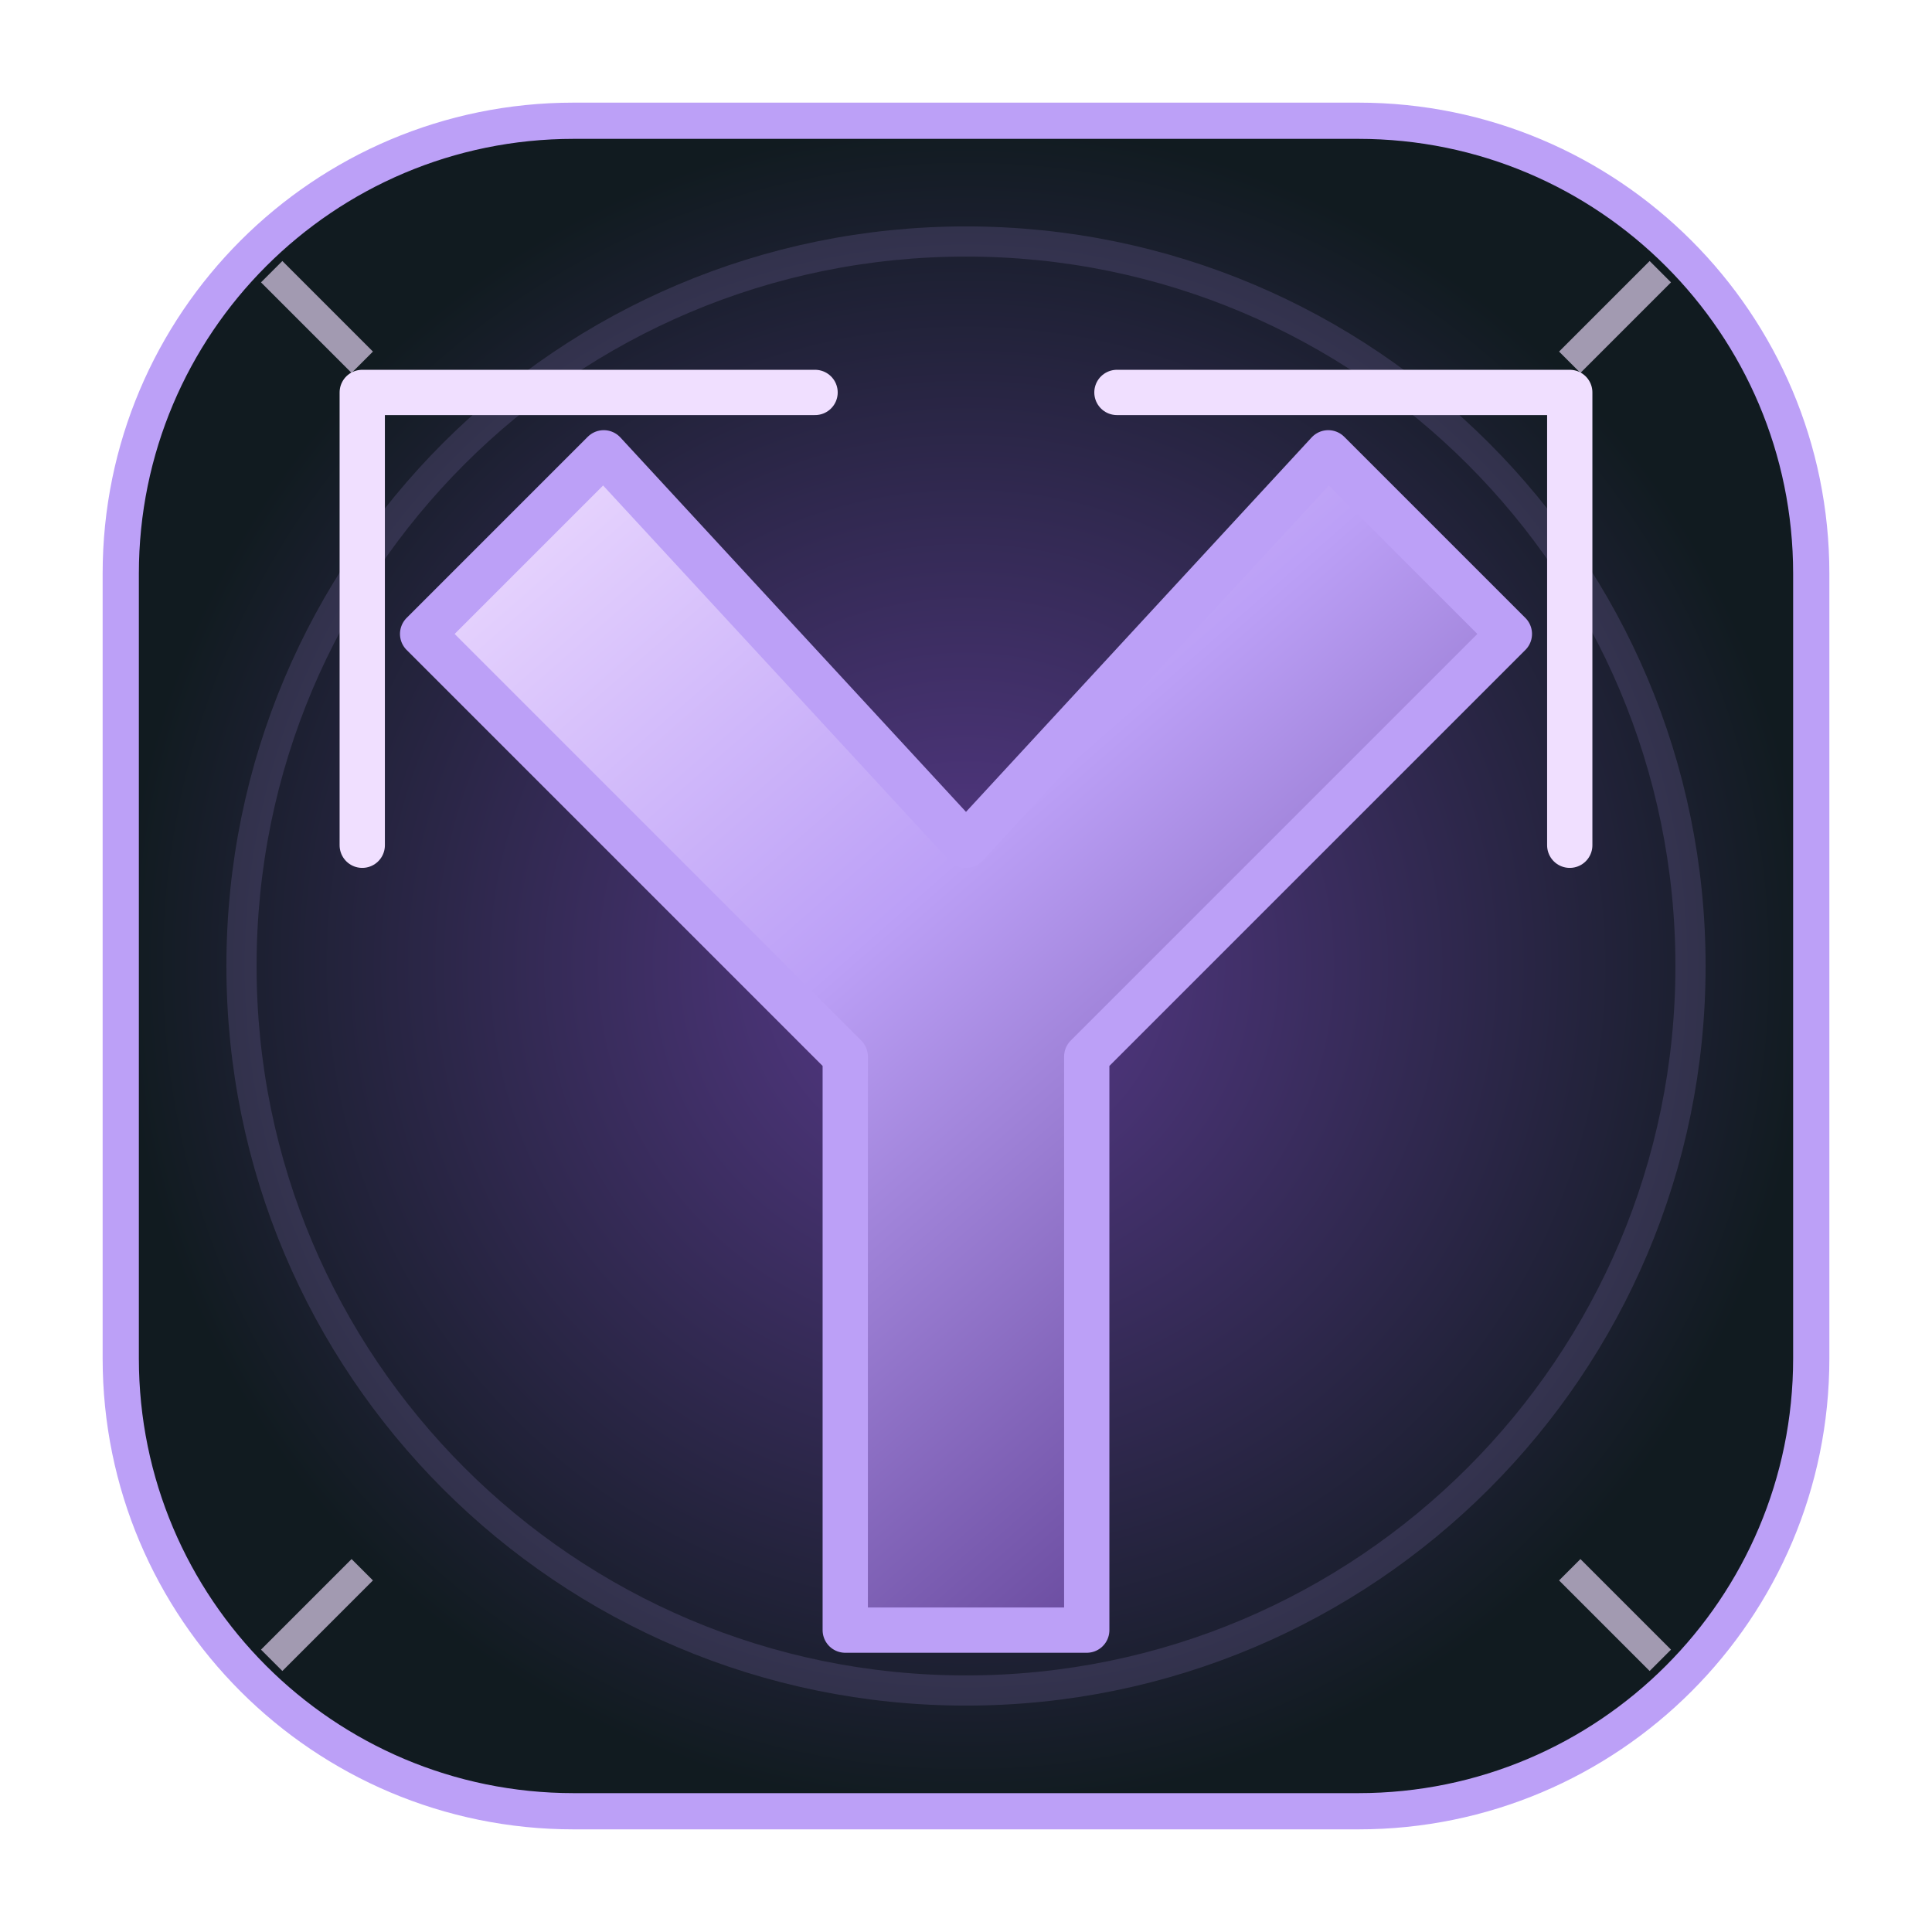
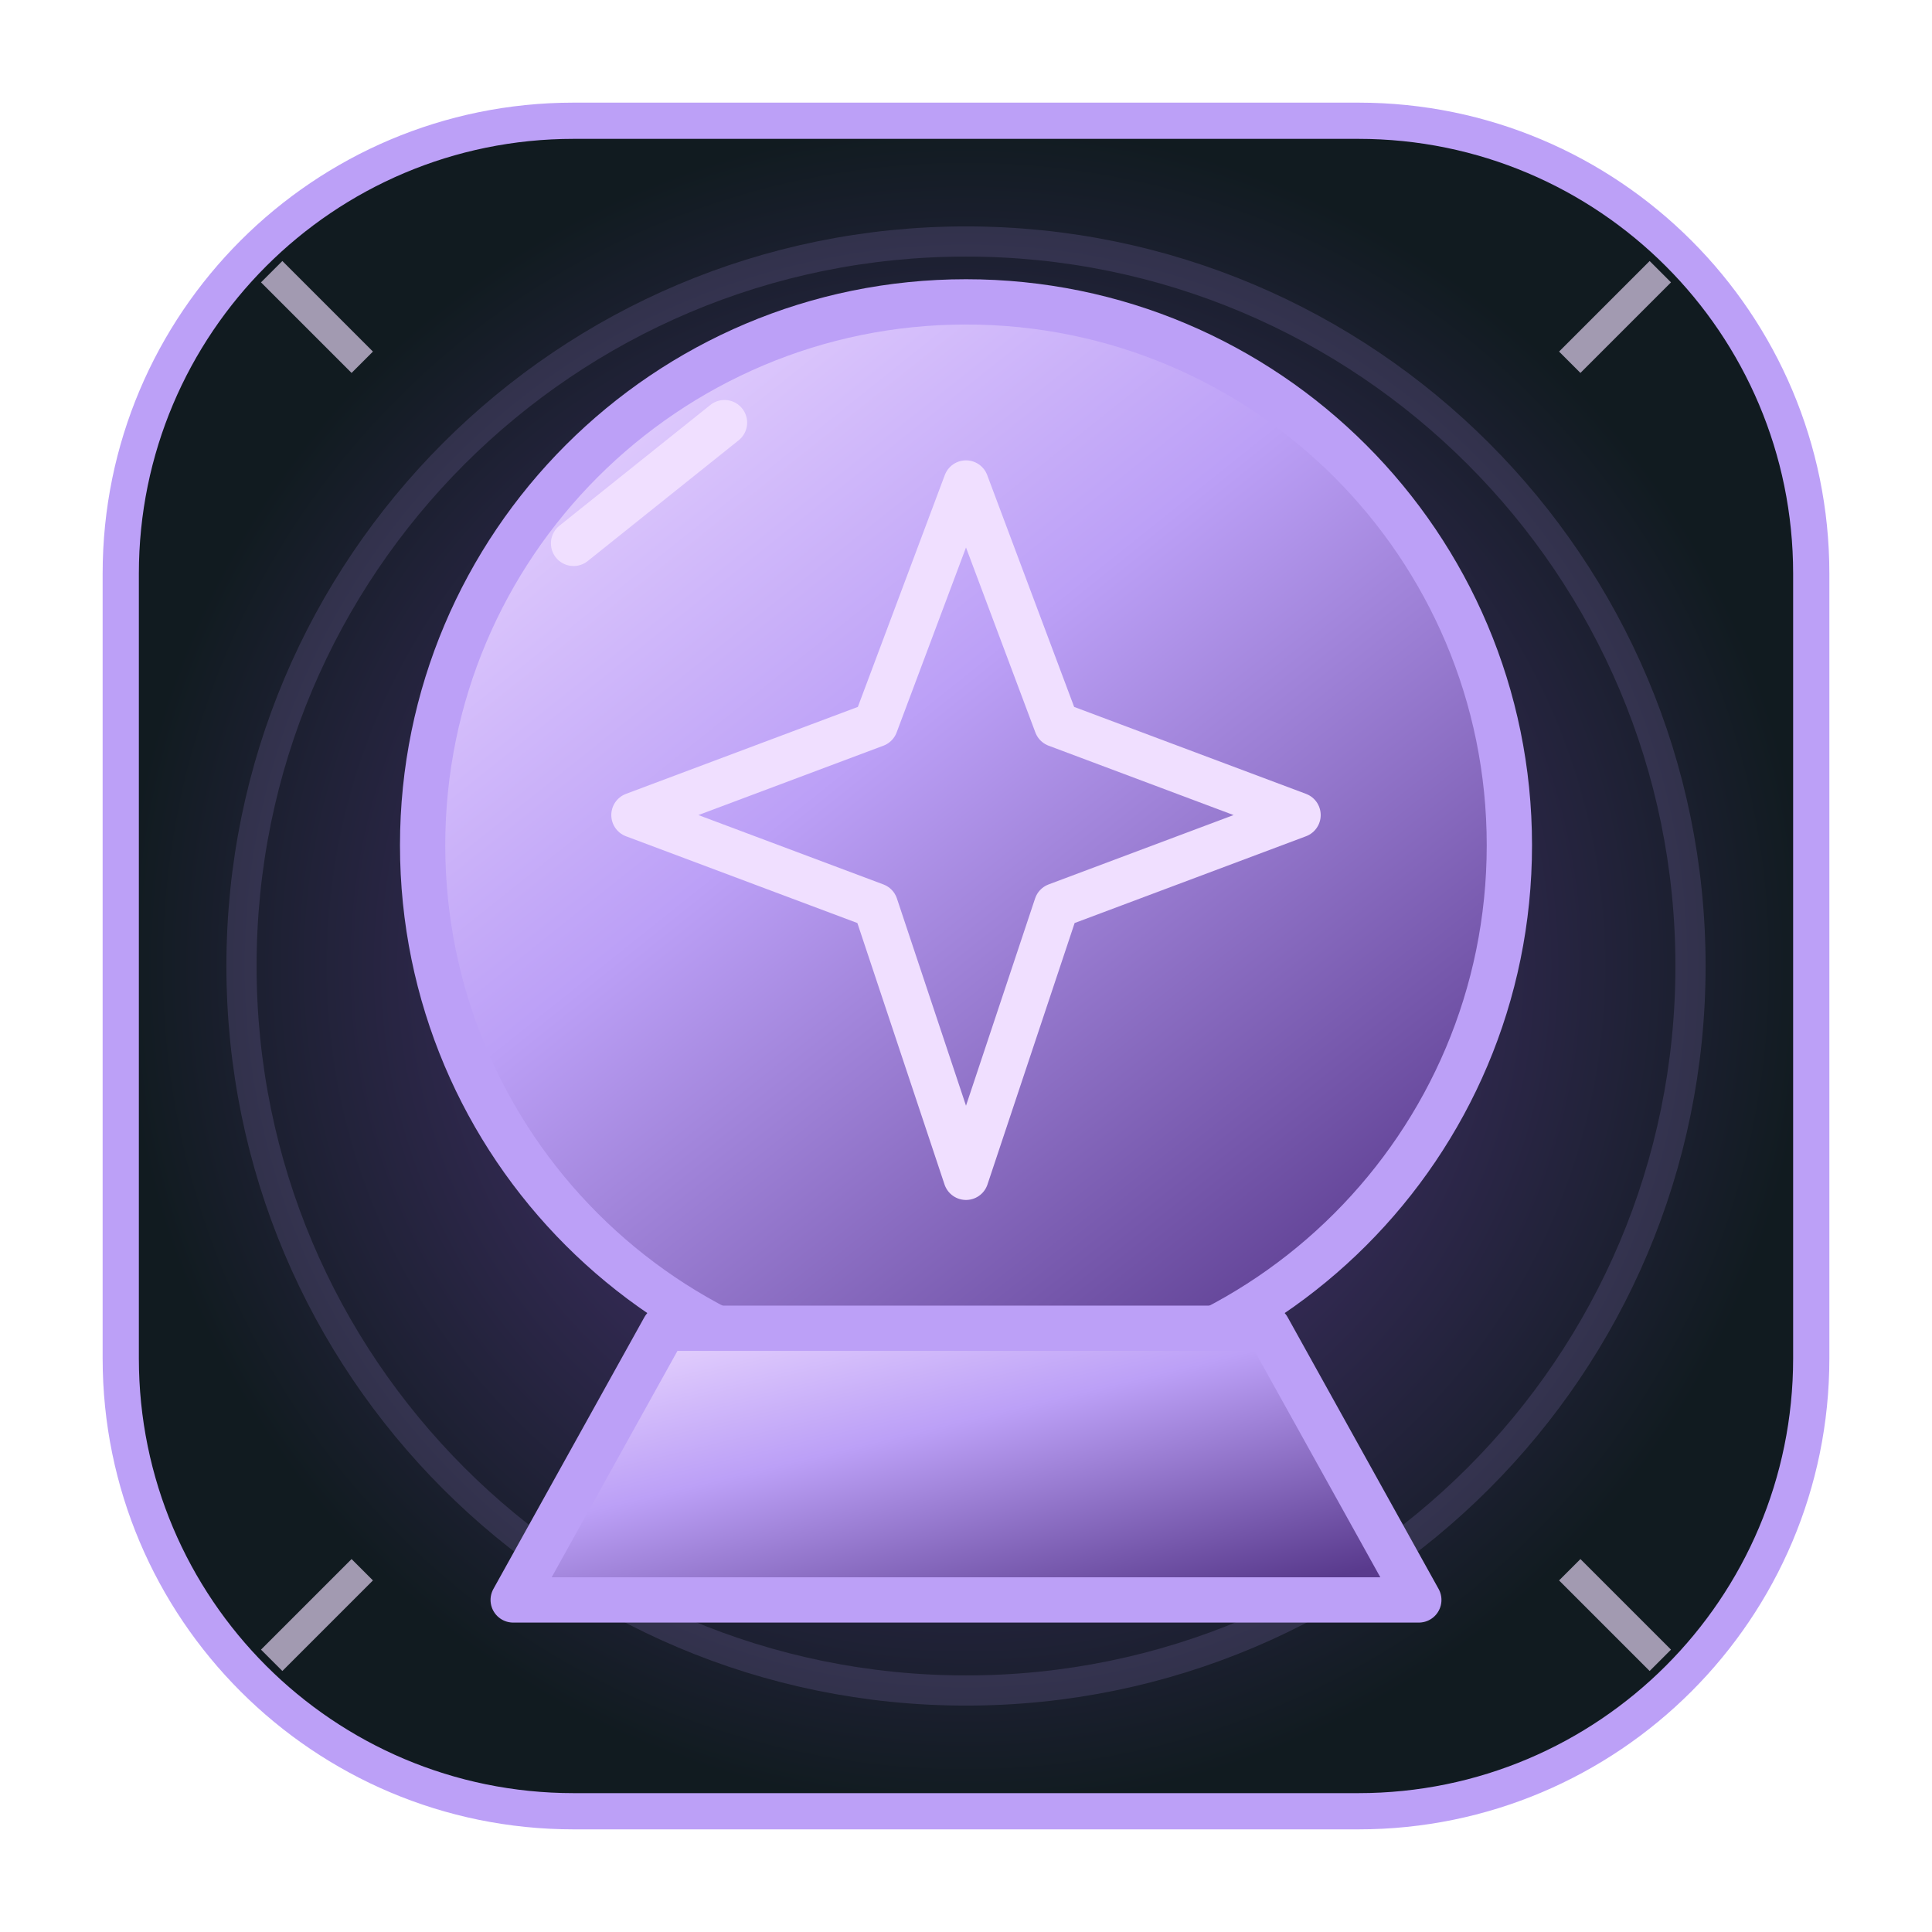
- <svg xmlns="http://www.w3.org/2000/svg" viewBox="0 0 64 64" data-motif="fork" data-palette="violet">
+ <svg xmlns="http://www.w3.org/2000/svg" viewBox="0 0 64 64" data-motif="orb" data-palette="violet">
  <defs>
    <radialGradient id="bg">
      <stop stop-color="#593a8d" />
      <stop offset="1" stop-color="#111b20" />
    </radialGradient>
    <linearGradient id="art" x2=".8" y2="1">
      <stop stop-color="#f0dfff" />
      <stop offset=".45" stop-color="#bca0f7" />
      <stop offset="1" stop-color="#593a8d" />
    </linearGradient>
  </defs>
  <g fill="url(#bg)" stroke="#bca0f7" stroke-width="1.2">
    <rect x="4" y="4" width="56" height="56" rx="15" />
  </g>
  <circle cx="32" cy="32" r="24" fill="none" stroke="#bca0f7" opacity=".15" />
  <path d="m9 9 3 3m40 40 3 3M9 55l3-3M52 12l3-3" stroke="#f0dfff" opacity=".65" />
  <style>.shine{fill:none;stroke:#f0dfff;stroke-width:1.5}</style>
  <g fill="url(#art)" stroke="#bca0f7" stroke-width="1.5" stroke-linecap="round" stroke-linejoin="round">
-     <path d="M28 54V35L14 21l6-6 12 13 12-13 6 6-14 14v19Z" />
-     <path class="shine" d="M12 28V13h15m10 0h15v15" />
+     <circle cx="32" cy="28" r="18" />
+     <path d="m22 44-5 9h30l-5-9Z" />
+     <path class="shine" d="m32 16 3 8 8 3-8 3-3 9-3-9-8-3 8-3Zm-13 2 5-4" />
  </g>
</svg>
